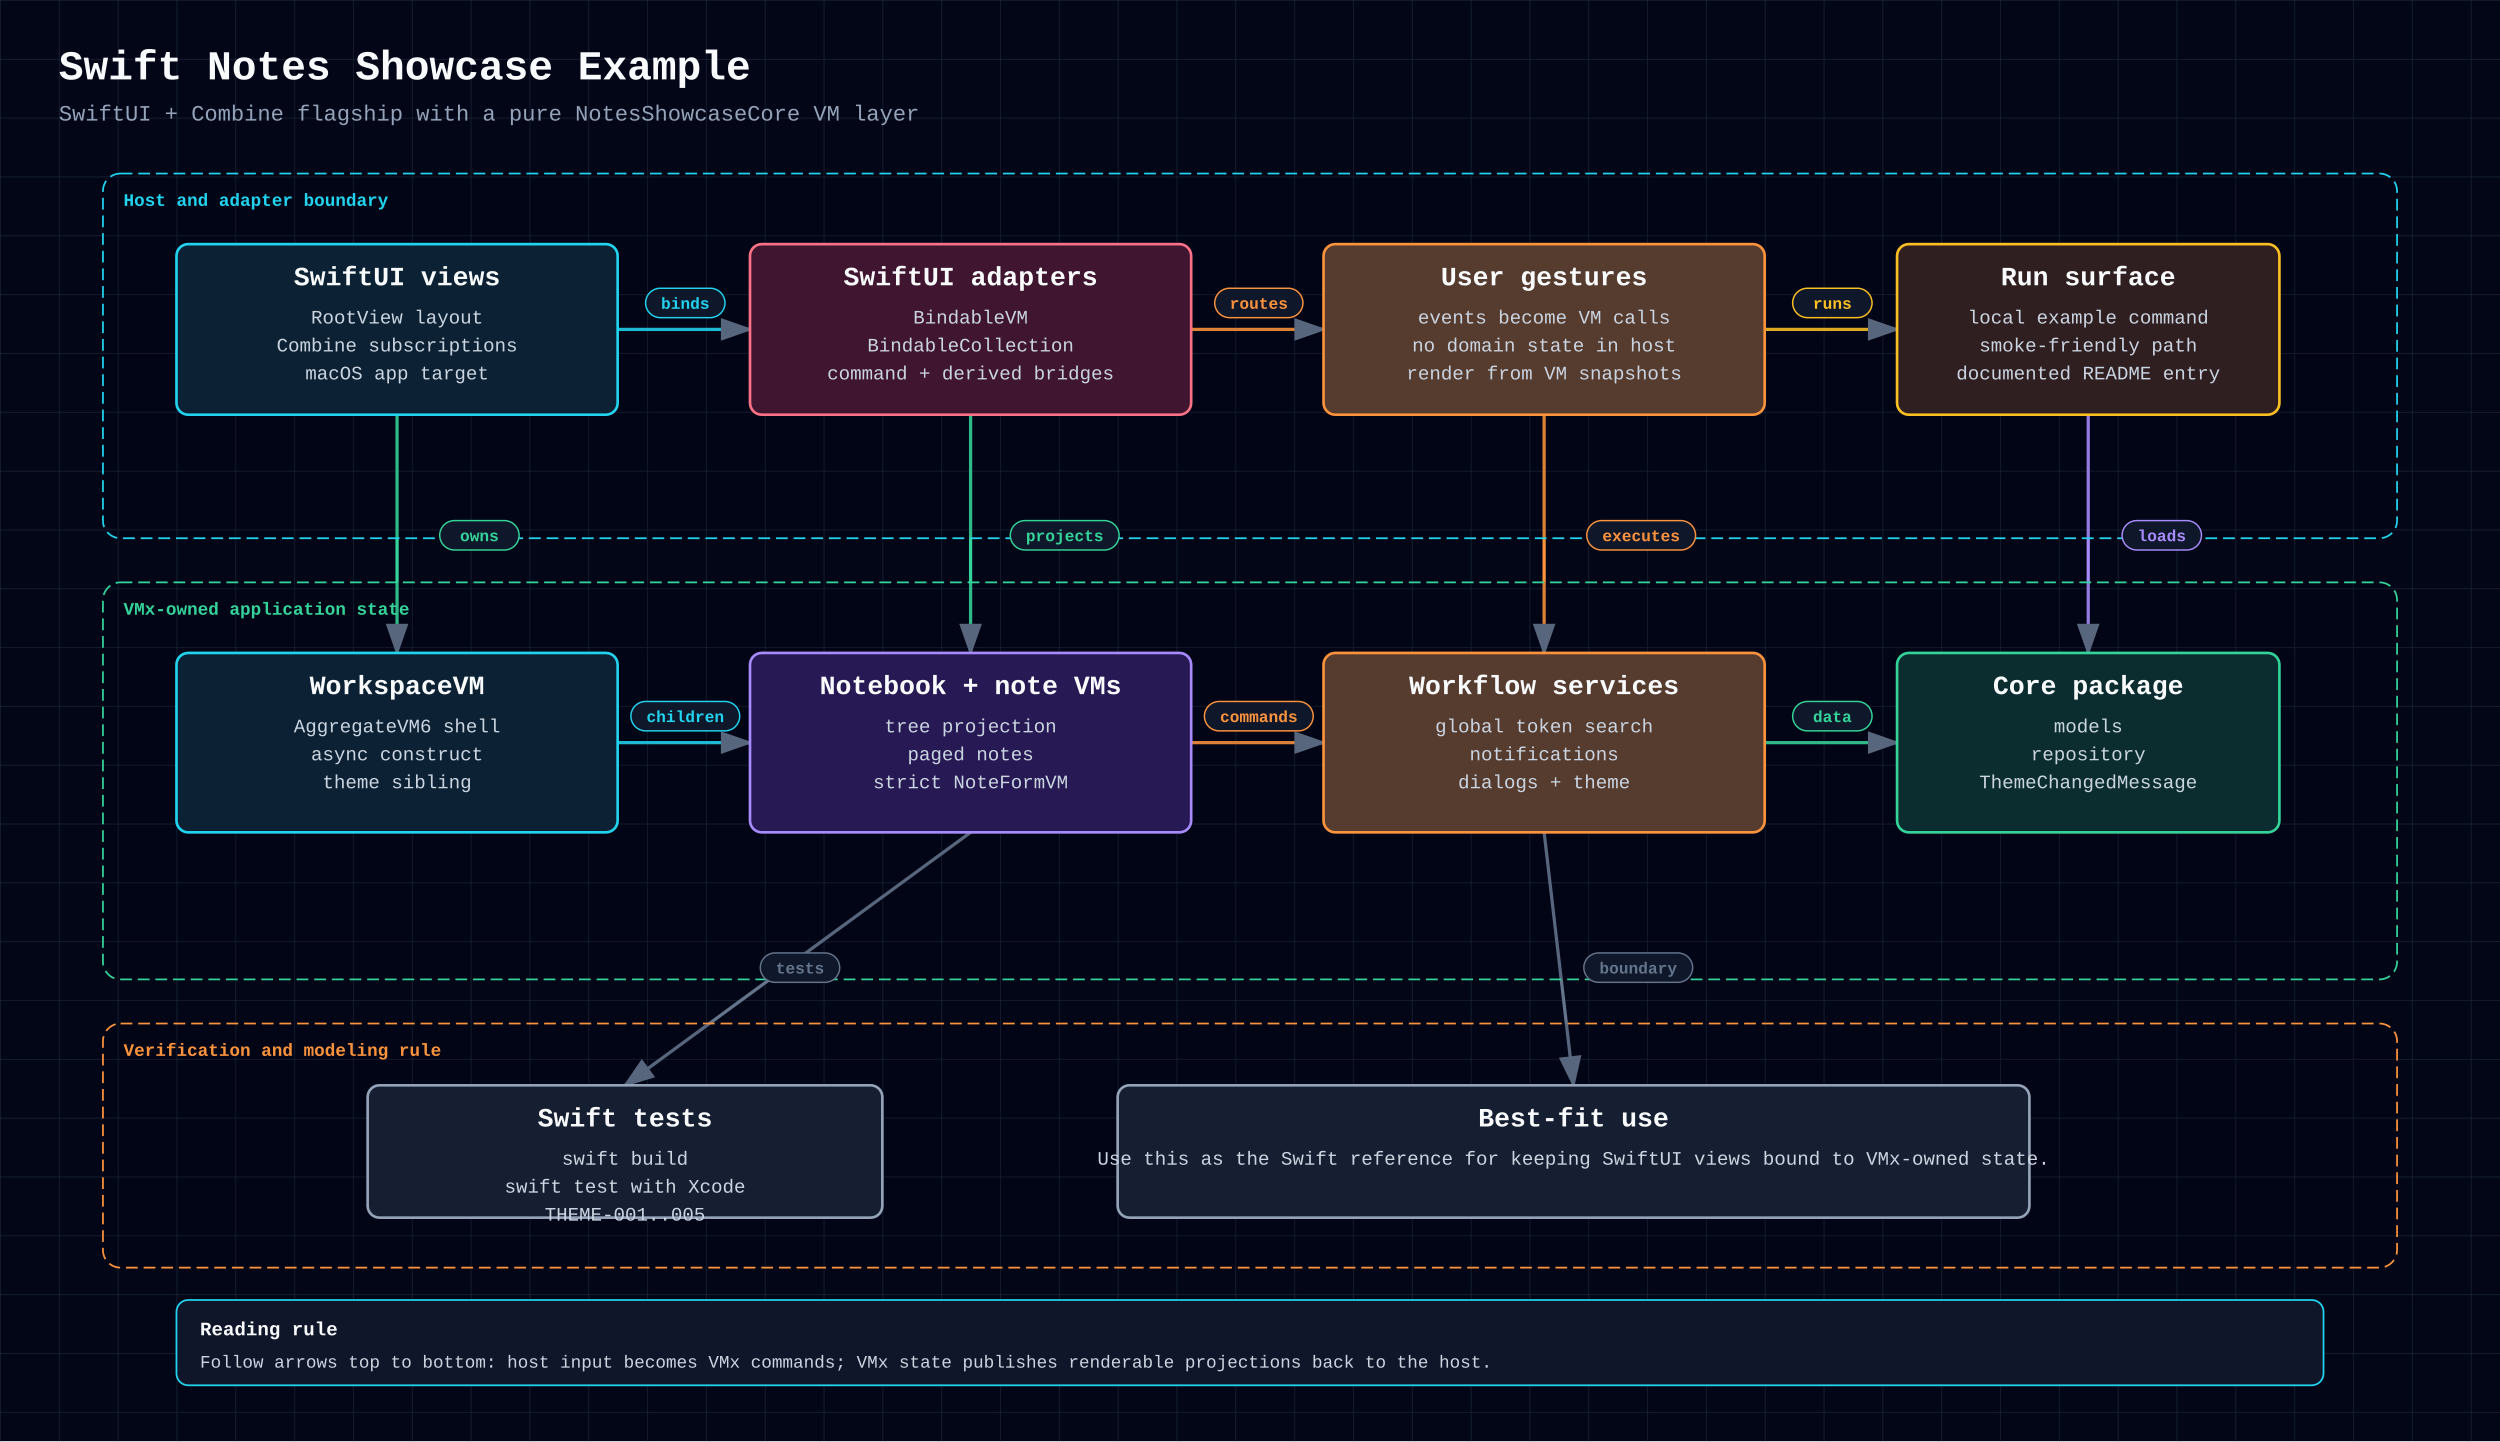
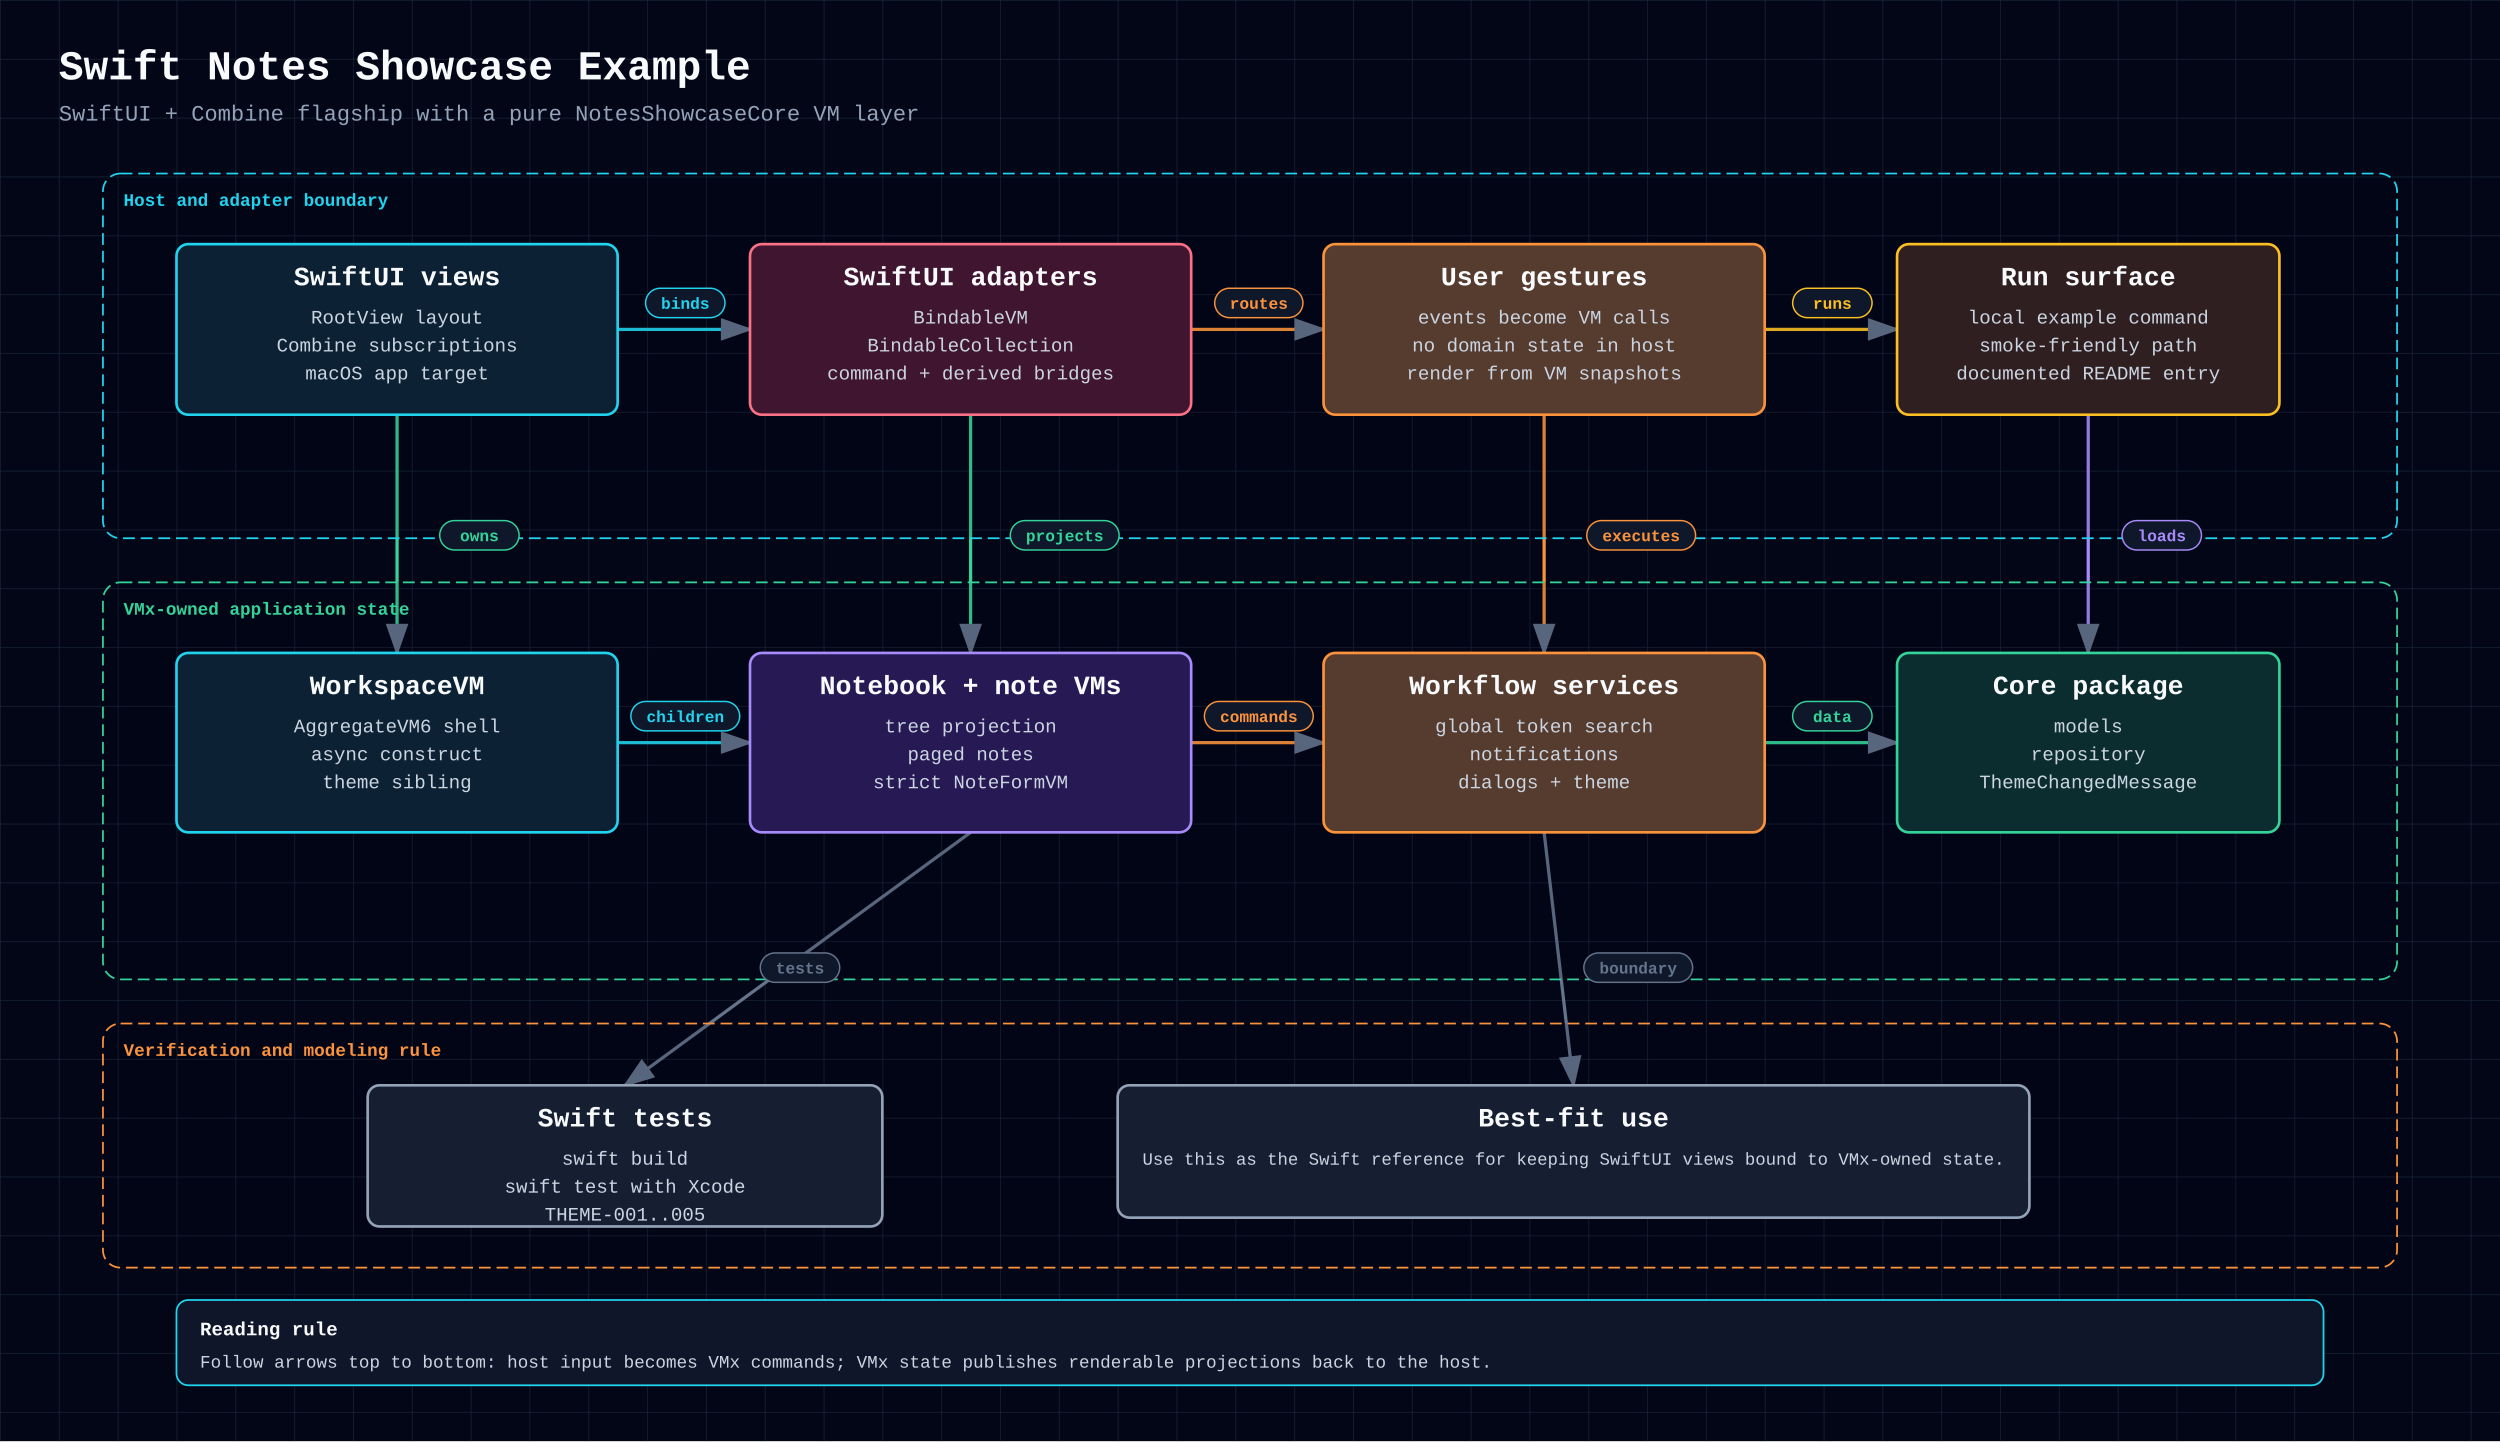
<svg xmlns="http://www.w3.org/2000/svg" width="1700" height="980" viewBox="0 0 1700 980" style="font-family: 'JetBrains Mono', ui-monospace, SFMono-Regular, Menlo, Monaco, Consolas, 'Liberation Mono', 'Courier New', monospace;">
  <defs>
    <style>
      text { font-family: 'JetBrains Mono', ui-monospace, SFMono-Regular, Menlo, Monaco, Consolas, 'Liberation Mono', 'Courier New', monospace; }
    </style>
    <pattern id="grid" width="40" height="40" patternUnits="userSpaceOnUse">
      <path d="M 40 0 L 0 0 0 40" fill="none" stroke="#1e293b" stroke-width="0.8" />
    </pattern>
    <marker id="arrowhead" markerWidth="10" markerHeight="7" refX="9" refY="3.5" orient="auto">
      <polygon points="0 0, 10 3.5, 0 7" fill="#64748b" />
    </marker>
  </defs>
  <rect width="100%" height="100%" fill="#020617" />
  <rect width="100%" height="100%" fill="url(#grid)" />
  <text x="40" y="54" fill="#f8fafc" font-size="28" font-weight="700" text-anchor="start">Swift Notes Showcase Example</text>
  <text x="40" y="82" fill="#94a3b8" font-size="15" font-weight="400" text-anchor="start">SwiftUI + Combine flagship with a pure NotesShowcaseCore VM layer</text>
  <polyline points="420,224 510,224" fill="none" stroke="#22d3ee" stroke-width="2.2" marker-end="url(#arrowhead)" />
  <polyline points="810,224 900,224" fill="none" stroke="#fb923c" stroke-width="2.2" marker-end="url(#arrowhead)" />
  <polyline points="1200,224 1290,224" fill="none" stroke="#fbbf24" stroke-width="2.2" marker-end="url(#arrowhead)" />
  <polyline points="270,282 270,444" fill="none" stroke="#34d399" stroke-width="2.2" marker-end="url(#arrowhead)" />
  <polyline points="660,282 660,444" fill="none" stroke="#34d399" stroke-width="2.2" marker-end="url(#arrowhead)" />
  <polyline points="1050,282 1050,444" fill="none" stroke="#fb923c" stroke-width="2.2" marker-end="url(#arrowhead)" />
  <polyline points="1420,282 1420,444" fill="none" stroke="#a78bfa" stroke-width="2.2" marker-end="url(#arrowhead)" />
  <polyline points="420,505 510,505" fill="none" stroke="#22d3ee" stroke-width="2.2" marker-end="url(#arrowhead)" />
  <polyline points="810,505 900,505" fill="none" stroke="#fb923c" stroke-width="2.2" marker-end="url(#arrowhead)" />
  <polyline points="1200,505 1290,505" fill="none" stroke="#34d399" stroke-width="2.2" marker-end="url(#arrowhead)" />
  <polyline points="660,566 425,738" fill="none" stroke="#64748b" stroke-width="2.2" marker-end="url(#arrowhead)" />
  <polyline points="1050,566 1070,738" fill="none" stroke="#64748b" stroke-width="2.2" marker-end="url(#arrowhead)" />
  <rect x="70" y="118" width="1560" height="248" rx="12" fill="rgba(2, 6, 23, 0.12)" stroke="#22d3ee" stroke-width="1.2" stroke-dasharray="8 4" />
  <text x="84" y="140" fill="#22d3ee" font-size="12" font-weight="700" text-anchor="start">Host and adapter boundary</text>
  <rect x="70" y="396" width="1560" height="270" rx="12" fill="rgba(2, 6, 23, 0.12)" stroke="#34d399" stroke-width="1.2" stroke-dasharray="8 4" />
  <text x="84" y="418" fill="#34d399" font-size="12" font-weight="700" text-anchor="start">VMx-owned application state</text>
  <rect x="70" y="696" width="1560" height="166" rx="12" fill="rgba(2, 6, 23, 0.12)" stroke="#fb923c" stroke-width="1.2" stroke-dasharray="8 4" />
  <text x="84" y="718" fill="#fb923c" font-size="12" font-weight="700" text-anchor="start">Verification and modeling rule</text>
  <rect x="120" y="166" width="300" height="116" rx="8" fill="#0f172a" />
  <rect x="120" y="166" width="300" height="116" rx="8" fill="rgba(8, 51, 68, 0.4)" stroke="#22d3ee" stroke-width="1.8" />
  <text x="270" y="194" fill="#f8fafc" font-size="18" font-weight="700" text-anchor="middle">SwiftUI views</text>
  <text x="270" y="220" fill="#cbd5e1" font-size="13" font-weight="400" text-anchor="middle">RootView layout</text>
  <text x="270" y="239" fill="#cbd5e1" font-size="13" font-weight="400" text-anchor="middle">Combine subscriptions</text>
  <text x="270" y="258" fill="#cbd5e1" font-size="13" font-weight="400" text-anchor="middle">macOS app target</text>
  <rect x="510" y="166" width="300" height="116" rx="8" fill="#0f172a" />
  <rect x="510" y="166" width="300" height="116" rx="8" fill="rgba(136, 19, 55, 0.4)" stroke="#fb7185" stroke-width="1.8" />
  <text x="660" y="194" fill="#f8fafc" font-size="18" font-weight="700" text-anchor="middle">SwiftUI adapters</text>
  <text x="660" y="220" fill="#cbd5e1" font-size="13" font-weight="400" text-anchor="middle">BindableVM</text>
  <text x="660" y="239" fill="#cbd5e1" font-size="13" font-weight="400" text-anchor="middle">BindableCollection</text>
  <text x="660" y="258" fill="#cbd5e1" font-size="13" font-weight="400" text-anchor="middle">command + derived bridges</text>
  <rect x="900" y="166" width="300" height="116" rx="8" fill="#0f172a" />
  <rect x="900" y="166" width="300" height="116" rx="8" fill="rgba(251, 146, 60, 0.3)" stroke="#fb923c" stroke-width="1.8" />
  <text x="1050" y="194" fill="#f8fafc" font-size="18" font-weight="700" text-anchor="middle">User gestures</text>
  <text x="1050" y="220" fill="#cbd5e1" font-size="13" font-weight="400" text-anchor="middle">events become VM calls</text>
  <text x="1050" y="239" fill="#cbd5e1" font-size="13" font-weight="400" text-anchor="middle">no domain state in host</text>
  <text x="1050" y="258" fill="#cbd5e1" font-size="13" font-weight="400" text-anchor="middle">render from VM snapshots</text>
  <rect x="1290" y="166" width="260" height="116" rx="8" fill="#0f172a" />
  <rect x="1290" y="166" width="260" height="116" rx="8" fill="rgba(120, 53, 15, 0.3)" stroke="#fbbf24" stroke-width="1.8" />
  <text x="1420" y="194" fill="#f8fafc" font-size="18" font-weight="700" text-anchor="middle">Run surface</text>
  <text x="1420" y="220" fill="#cbd5e1" font-size="13" font-weight="400" text-anchor="middle">local example command</text>
  <text x="1420" y="239" fill="#cbd5e1" font-size="13" font-weight="400" text-anchor="middle">smoke-friendly path</text>
  <text x="1420" y="258" fill="#cbd5e1" font-size="13" font-weight="400" text-anchor="middle">documented README entry</text>
  <rect x="120" y="444" width="300" height="122" rx="8" fill="#0f172a" />
  <rect x="120" y="444" width="300" height="122" rx="8" fill="rgba(8, 51, 68, 0.4)" stroke="#22d3ee" stroke-width="1.8" />
  <text x="270" y="472" fill="#f8fafc" font-size="18" font-weight="700" text-anchor="middle">WorkspaceVM</text>
  <text x="270" y="498" fill="#cbd5e1" font-size="13" font-weight="400" text-anchor="middle">AggregateVM6 shell</text>
  <text x="270" y="517" fill="#cbd5e1" font-size="13" font-weight="400" text-anchor="middle">async construct</text>
  <text x="270" y="536" fill="#cbd5e1" font-size="13" font-weight="400" text-anchor="middle">theme sibling</text>
  <rect x="510" y="444" width="300" height="122" rx="8" fill="#0f172a" />
  <rect x="510" y="444" width="300" height="122" rx="8" fill="rgba(76, 29, 149, 0.4)" stroke="#a78bfa" stroke-width="1.8" />
  <text x="660" y="472" fill="#f8fafc" font-size="18" font-weight="700" text-anchor="middle">Notebook + note VMs</text>
  <text x="660" y="498" fill="#cbd5e1" font-size="13" font-weight="400" text-anchor="middle">tree projection</text>
  <text x="660" y="517" fill="#cbd5e1" font-size="13" font-weight="400" text-anchor="middle">paged notes</text>
  <text x="660" y="536" fill="#cbd5e1" font-size="13" font-weight="400" text-anchor="middle">strict NoteFormVM</text>
  <rect x="900" y="444" width="300" height="122" rx="8" fill="#0f172a" />
  <rect x="900" y="444" width="300" height="122" rx="8" fill="rgba(251, 146, 60, 0.3)" stroke="#fb923c" stroke-width="1.8" />
  <text x="1050" y="472" fill="#f8fafc" font-size="18" font-weight="700" text-anchor="middle">Workflow services</text>
  <text x="1050" y="498" fill="#cbd5e1" font-size="13" font-weight="400" text-anchor="middle">global token search</text>
  <text x="1050" y="517" fill="#cbd5e1" font-size="13" font-weight="400" text-anchor="middle">notifications</text>
  <text x="1050" y="536" fill="#cbd5e1" font-size="13" font-weight="400" text-anchor="middle">dialogs + theme</text>
  <rect x="1290" y="444" width="260" height="122" rx="8" fill="#0f172a" />
  <rect x="1290" y="444" width="260" height="122" rx="8" fill="rgba(6, 78, 59, 0.4)" stroke="#34d399" stroke-width="1.8" />
  <text x="1420" y="472" fill="#f8fafc" font-size="18" font-weight="700" text-anchor="middle">Core package</text>
  <text x="1420" y="498" fill="#cbd5e1" font-size="13" font-weight="400" text-anchor="middle">models</text>
  <text x="1420" y="517" fill="#cbd5e1" font-size="13" font-weight="400" text-anchor="middle">repository</text>
  <text x="1420" y="536" fill="#cbd5e1" font-size="13" font-weight="400" text-anchor="middle">ThemeChangedMessage</text>
-   <rect x="250" y="738" width="350" height="90" rx="8" fill="#0f172a" />
-   <rect x="250" y="738" width="350" height="90" rx="8" fill="rgba(30, 41, 59, 0.5)" stroke="#94a3b8" stroke-width="1.8" />
+   <rect x="250" y="738" width="350" height="96" rx="8" fill="#0f172a" />
+   <rect x="250" y="738" width="350" height="96" rx="8" fill="rgba(30, 41, 59, 0.5)" stroke="#94a3b8" stroke-width="1.8" />
  <text x="425" y="766" fill="#f8fafc" font-size="18" font-weight="700" text-anchor="middle">Swift tests</text>
  <text x="425" y="792" fill="#cbd5e1" font-size="13" font-weight="400" text-anchor="middle">swift build</text>
  <text x="425" y="811" fill="#cbd5e1" font-size="13" font-weight="400" text-anchor="middle">swift test with Xcode</text>
  <text x="425" y="830" fill="#cbd5e1" font-size="13" font-weight="400" text-anchor="middle">THEME-001..005</text>
  <rect x="760" y="738" width="620" height="90" rx="8" fill="#0f172a" />
  <rect x="760" y="738" width="620" height="90" rx="8" fill="rgba(30, 41, 59, 0.5)" stroke="#94a3b8" stroke-width="1.8" />
  <text x="1070" y="766" fill="#f8fafc" font-size="18" font-weight="700" text-anchor="middle">Best-fit use</text>
-   <text x="1070" y="792" fill="#cbd5e1" font-size="13" font-weight="400" text-anchor="middle">Use this as the Swift reference for keeping SwiftUI views bound to VMx-owned state.</text>
+   <text x="1070" y="792" fill="#cbd5e1" font-size="11.77" font-weight="400" text-anchor="middle">Use this as the Swift reference for keeping SwiftUI views bound to VMx-owned state.</text>
  <rect x="120" y="884" width="1460" height="58" rx="8" fill="#0f172a" />
  <rect x="120" y="884" width="1460" height="58" rx="8" fill="rgba(15, 23, 42, 0.94)" stroke="#22d3ee" stroke-width="1.2" />
  <text x="136" y="908" fill="#f8fafc" font-size="13" font-weight="700" text-anchor="start">Reading rule</text>
  <text x="136" y="930" fill="#cbd5e1" font-size="12" font-weight="400" text-anchor="start">Follow arrows top to bottom: host input becomes VMx commands; VMx state publishes renderable projections back to the host.</text>
  <rect x="439" y="196" width="54" height="20" rx="10" fill="#0f172a" stroke="#22d3ee" stroke-width="1" />
  <text x="466" y="210" fill="#22d3ee" font-size="11" font-weight="700" text-anchor="middle">binds</text>
  <rect x="826" y="196" width="60" height="20" rx="10" fill="#0f172a" stroke="#fb923c" stroke-width="1" />
  <text x="856" y="210" fill="#fb923c" font-size="11" font-weight="700" text-anchor="middle">routes</text>
  <rect x="1219" y="196" width="54" height="20" rx="10" fill="#0f172a" stroke="#fbbf24" stroke-width="1" />
  <text x="1246" y="210" fill="#fbbf24" font-size="11" font-weight="700" text-anchor="middle">runs</text>
  <rect x="299" y="354" width="54" height="20" rx="10" fill="#0f172a" stroke="#34d399" stroke-width="1" />
  <text x="326" y="368" fill="#34d399" font-size="11" font-weight="700" text-anchor="middle">owns</text>
  <rect x="687" y="354" width="74" height="20" rx="10" fill="#0f172a" stroke="#34d399" stroke-width="1" />
  <text x="724" y="368" fill="#34d399" font-size="11" font-weight="700" text-anchor="middle">projects</text>
  <rect x="1079" y="354" width="74" height="20" rx="10" fill="#0f172a" stroke="#fb923c" stroke-width="1" />
  <text x="1116" y="368" fill="#fb923c" font-size="11" font-weight="700" text-anchor="middle">executes</text>
  <rect x="1443" y="354" width="54" height="20" rx="10" fill="#0f172a" stroke="#a78bfa" stroke-width="1" />
  <text x="1470" y="368" fill="#a78bfa" font-size="11" font-weight="700" text-anchor="middle">loads</text>
  <rect x="429" y="477" width="74" height="20" rx="10" fill="#0f172a" stroke="#22d3ee" stroke-width="1" />
  <text x="466" y="491" fill="#22d3ee" font-size="11" font-weight="700" text-anchor="middle">children</text>
  <rect x="819" y="477" width="74" height="20" rx="10" fill="#0f172a" stroke="#fb923c" stroke-width="1" />
  <text x="856" y="491" fill="#fb923c" font-size="11" font-weight="700" text-anchor="middle">commands</text>
  <rect x="1219" y="477" width="54" height="20" rx="10" fill="#0f172a" stroke="#34d399" stroke-width="1" />
  <text x="1246" y="491" fill="#34d399" font-size="11" font-weight="700" text-anchor="middle">data</text>
  <rect x="517" y="648" width="54" height="20" rx="10" fill="#0f172a" stroke="#64748b" stroke-width="1" />
  <text x="544" y="662" fill="#64748b" font-size="11" font-weight="700" text-anchor="middle">tests</text>
  <rect x="1077" y="648" width="74" height="20" rx="10" fill="#0f172a" stroke="#64748b" stroke-width="1" />
  <text x="1114" y="662" fill="#64748b" font-size="11" font-weight="700" text-anchor="middle">boundary</text>
</svg>
